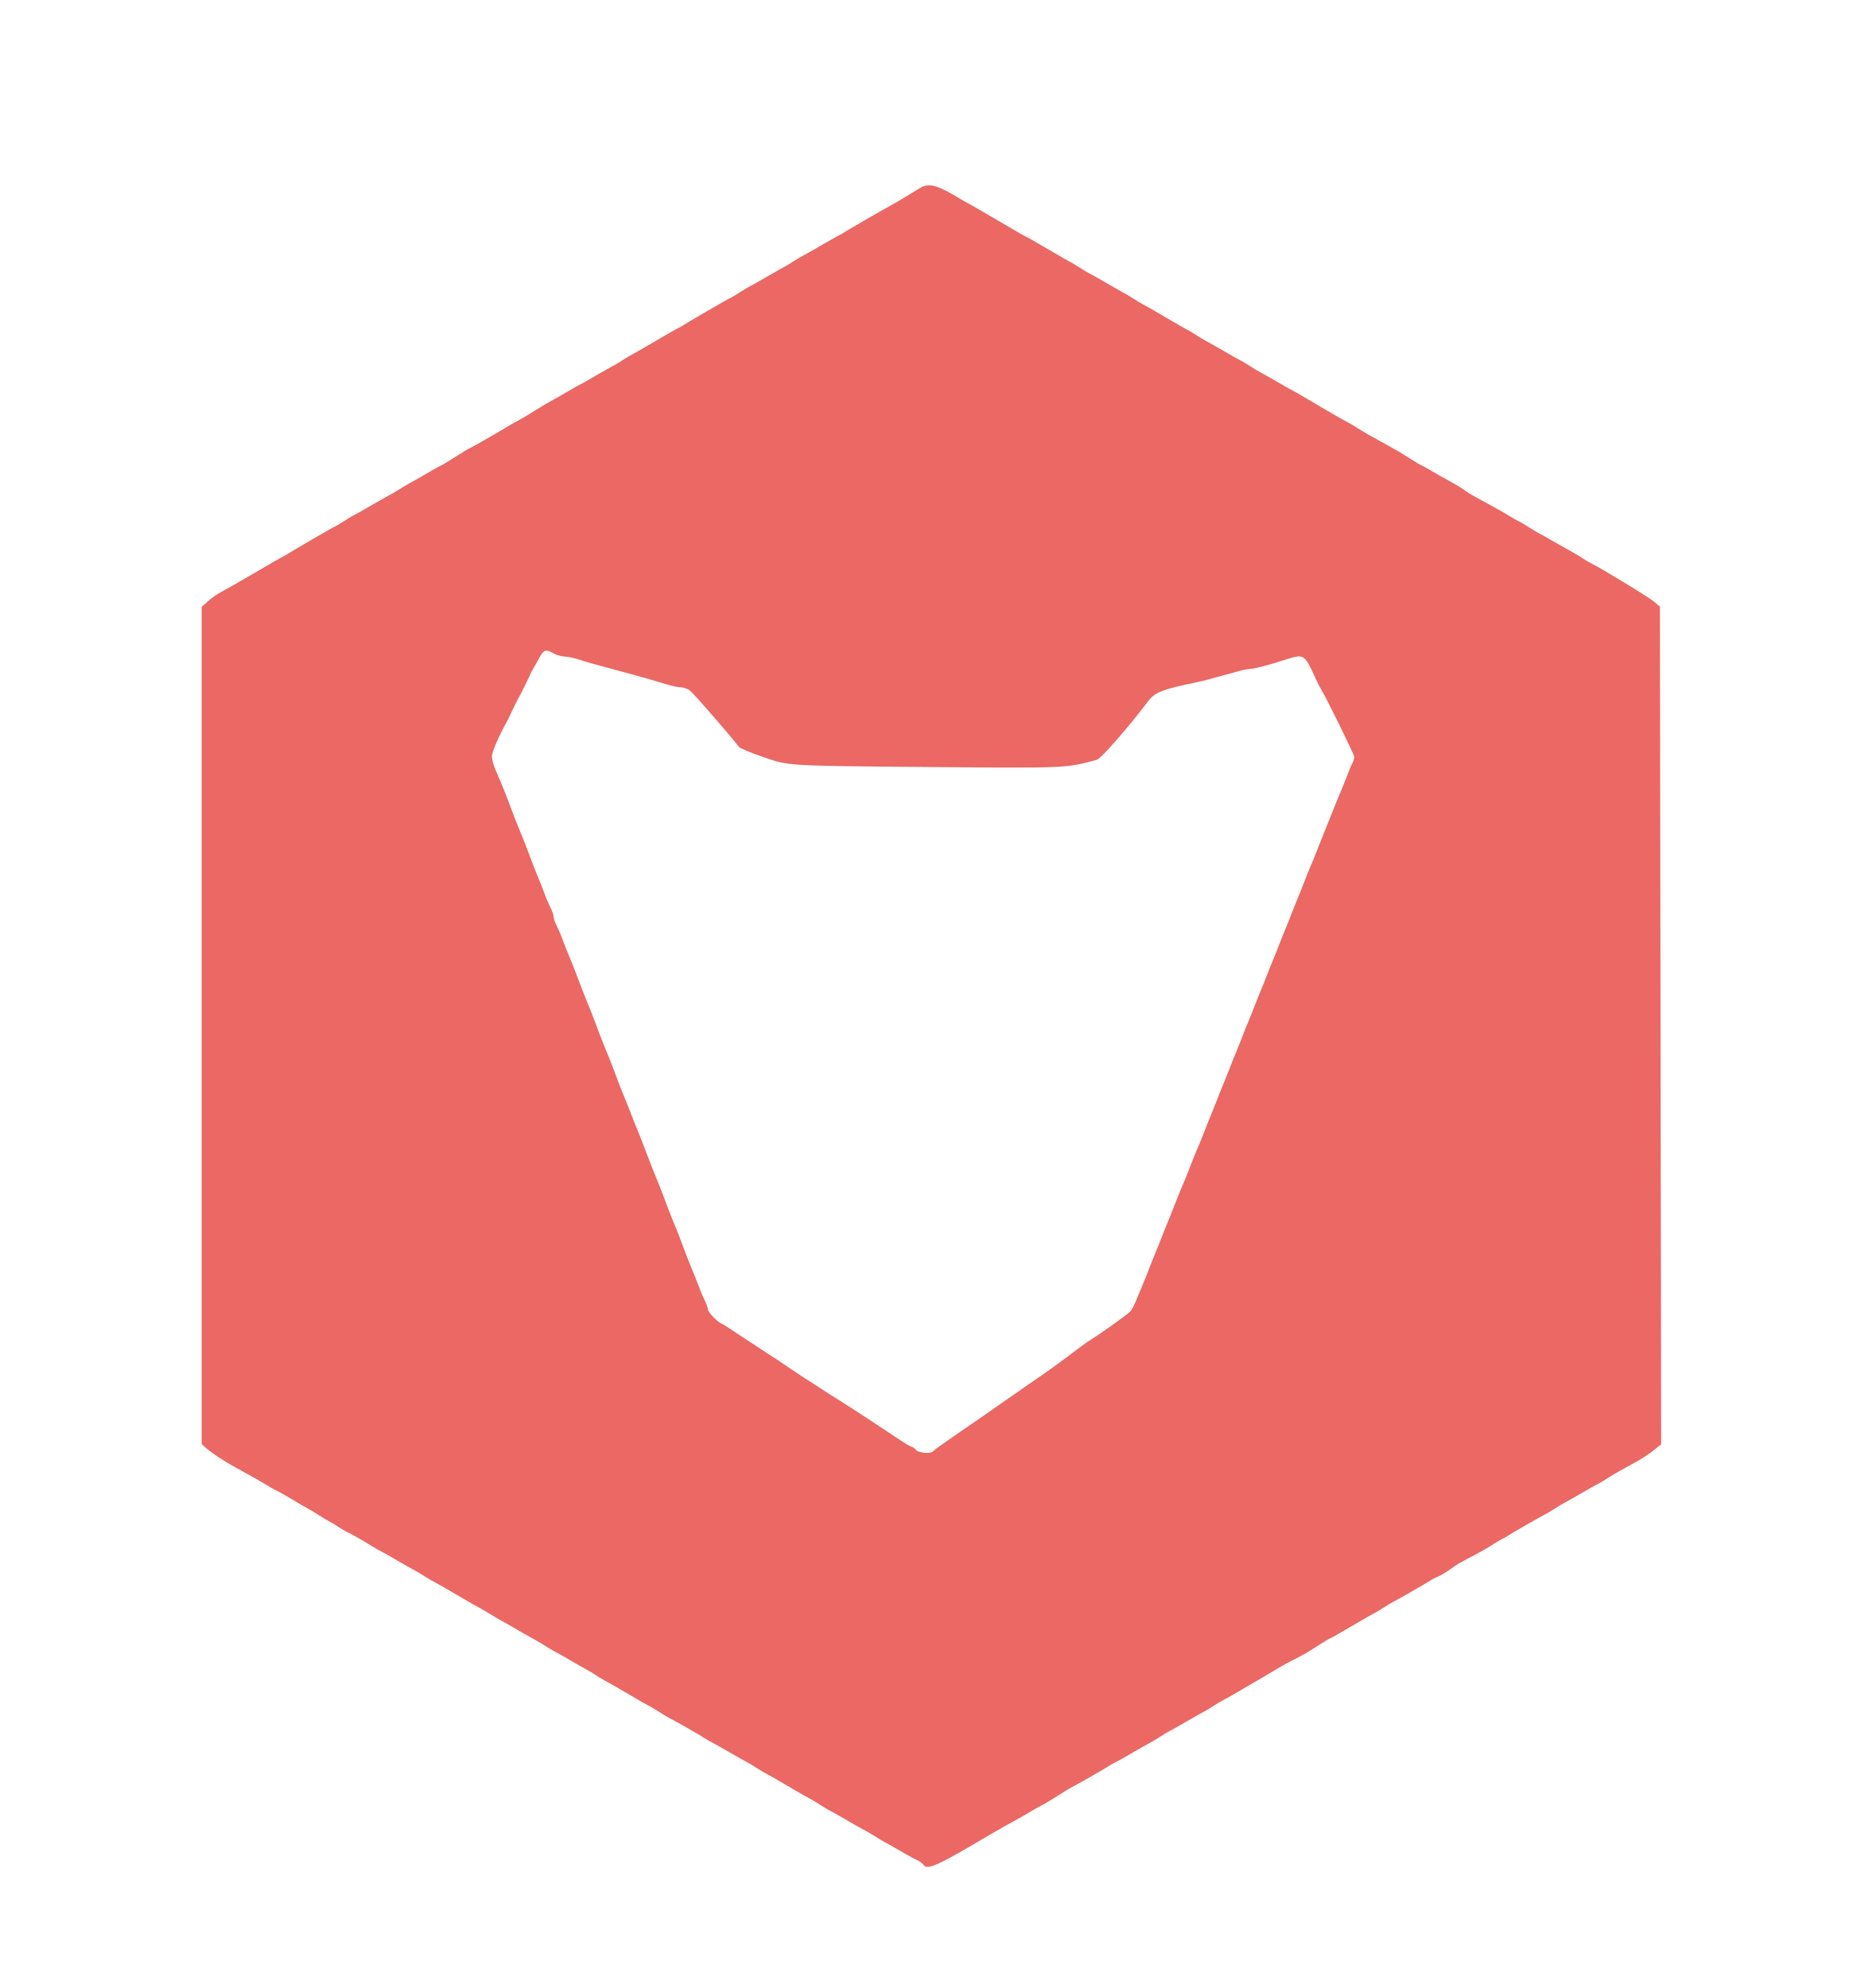
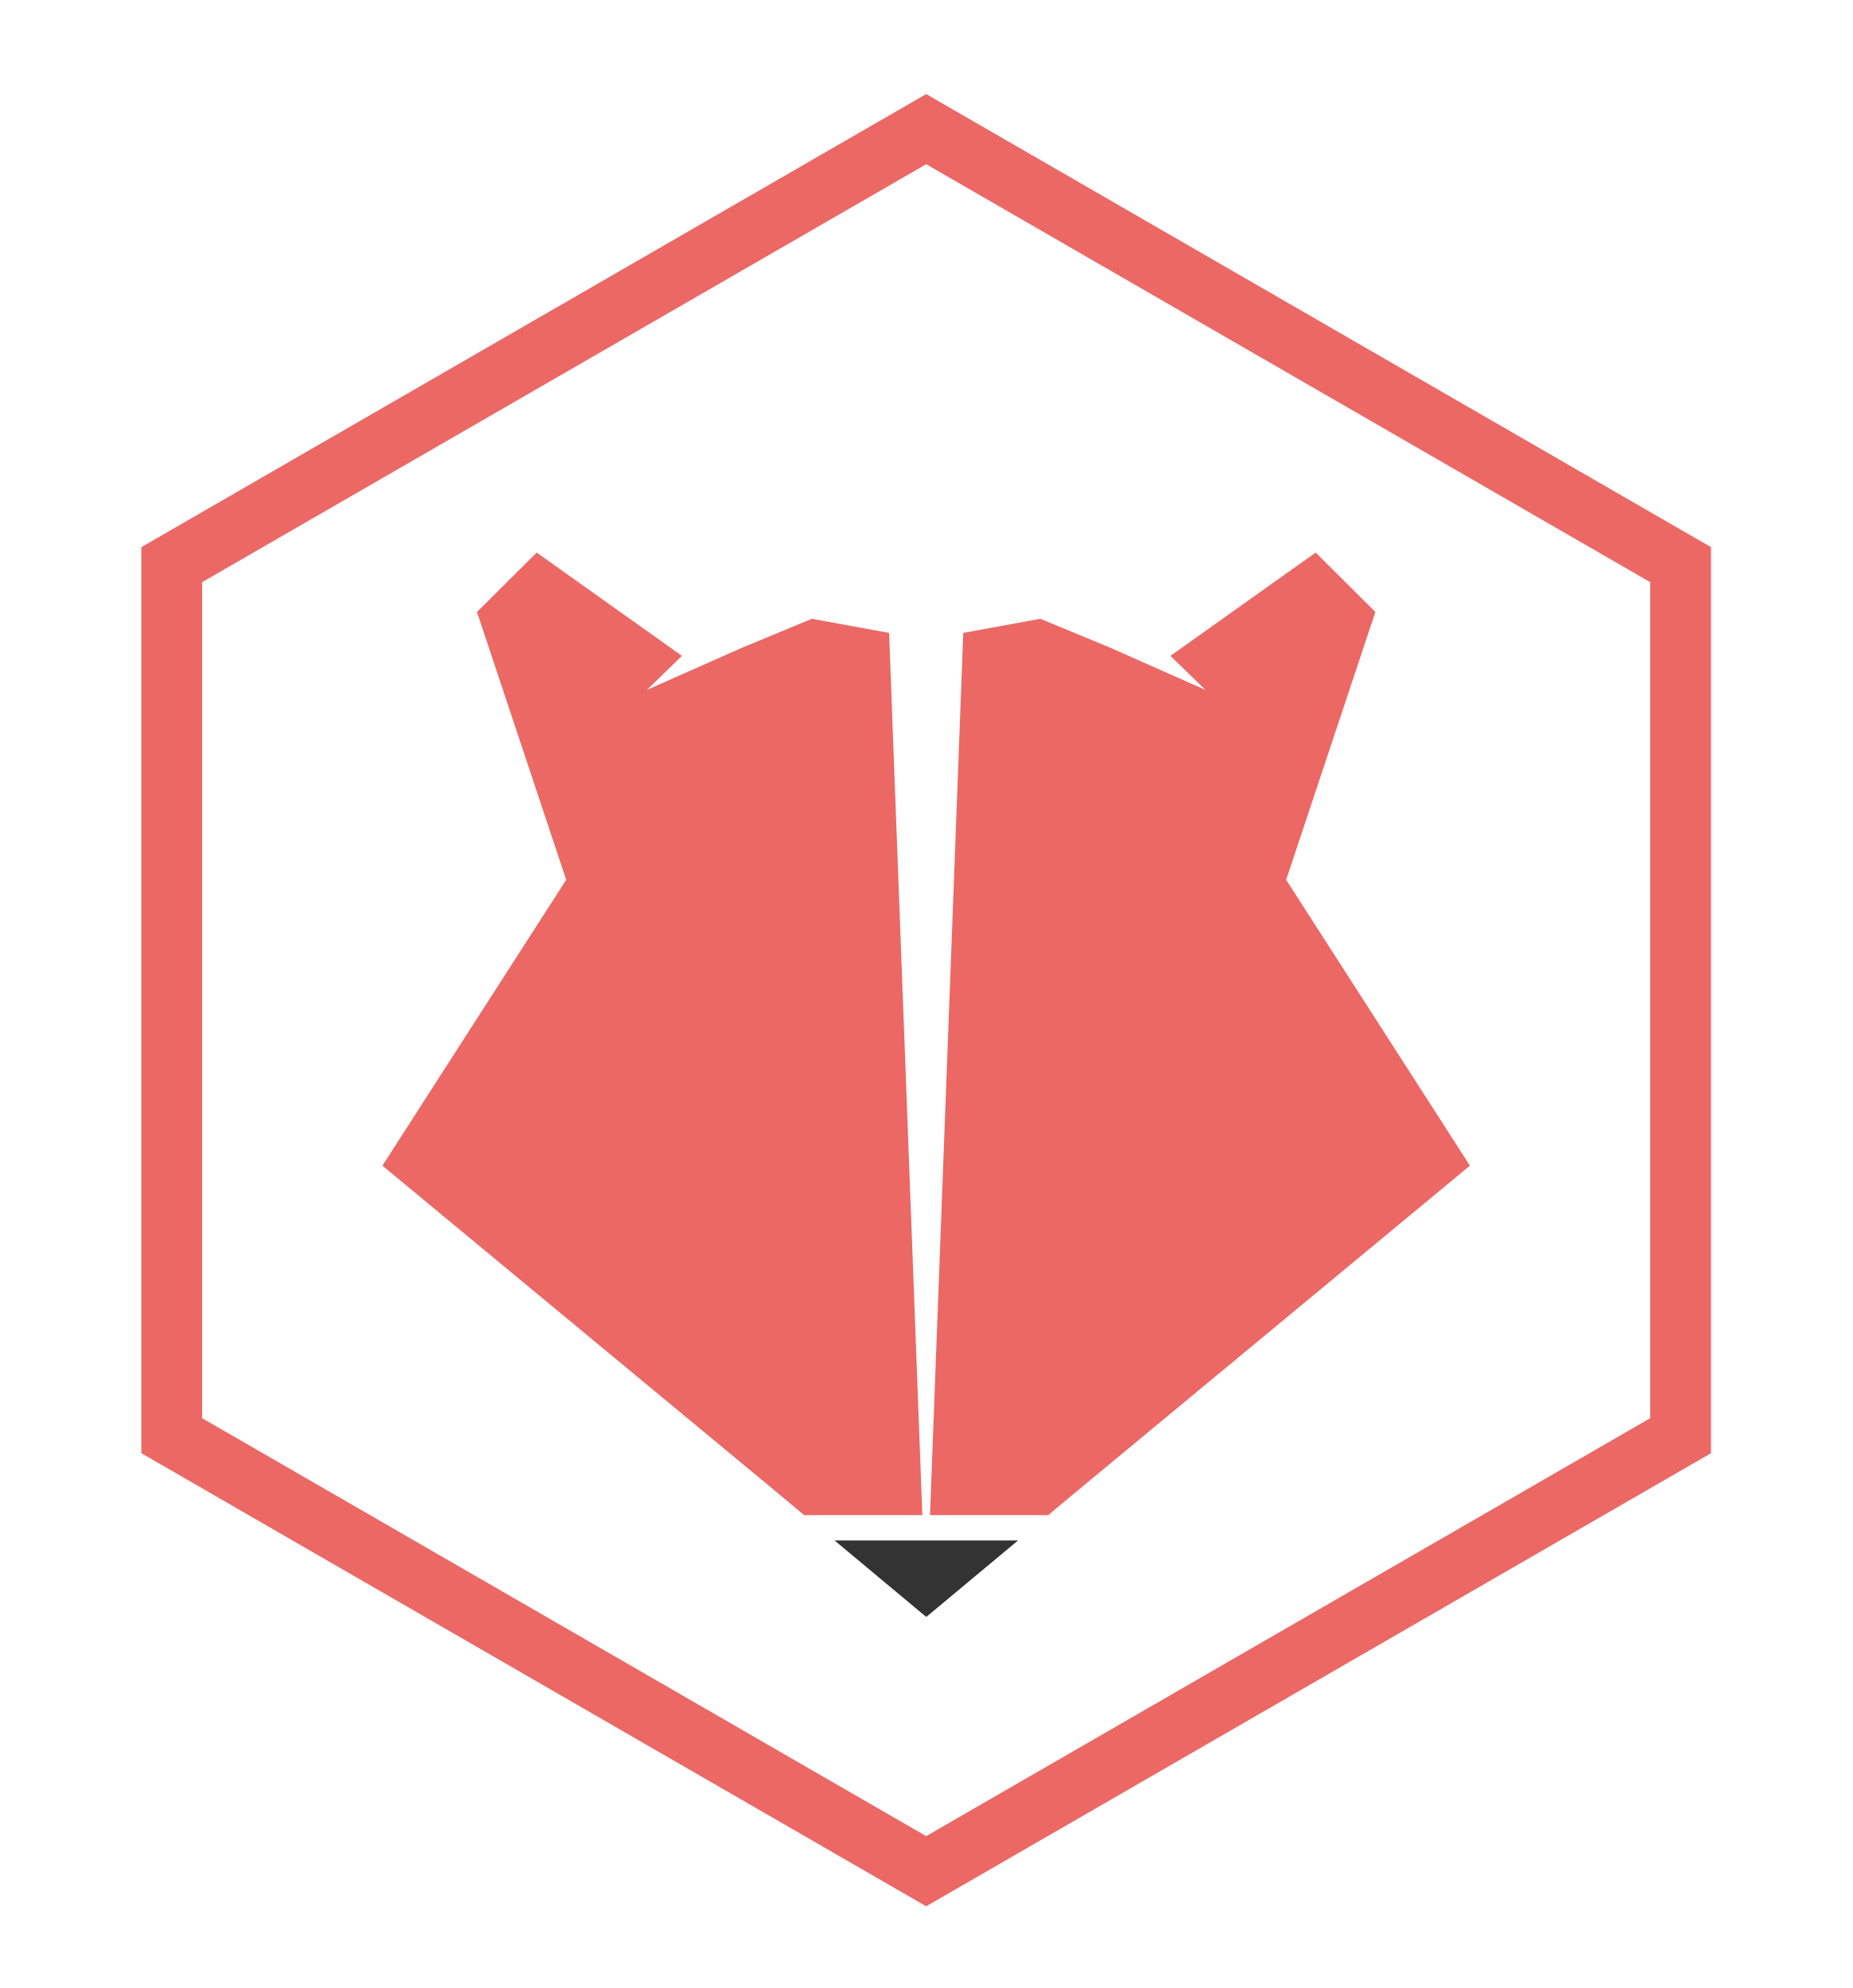
<svg xmlns="http://www.w3.org/2000/svg" version="1.0" width="900pt" height="966pt" viewBox="0 0 900 966" preserveAspectRatio="xMidYMid meet">
-   <g transform="translate(0,966) scale(0.1,-0.1)" fill="#eb6864" stroke="none">
-     <path d="M4480 8752 c-8 -4 -33 -19 -55 -33 -22 -14 -67 -41 -100 -59 -74 -41 -205 -117 -225 -130 -8 -6 -22 -13 -30 -17 -8 -4 -46 -26 -85 -48 -38 -23 -77 -44 -85 -48 -8 -4 -28 -16 -45 -27 -16 -11 -37 -23 -45 -27 -8 -4 -46 -26 -85 -48 -38 -23 -77 -44 -85 -48 -8 -4 -28 -16 -45 -27 -16 -11 -37 -23 -45 -27 -18 -8 -208 -119 -230 -133 -8 -6 -22 -13 -30 -17 -8 -4 -58 -32 -110 -63 -52 -31 -102 -59 -110 -63 -8 -4 -28 -16 -45 -27 -16 -11 -37 -23 -45 -27 -8 -4 -46 -26 -85 -48 -38 -23 -77 -44 -85 -48 -8 -4 -29 -16 -46 -26 -17 -10 -51 -30 -75 -43 -24 -13 -63 -36 -87 -51 -23 -15 -59 -37 -80 -48 -20 -11 -44 -24 -52 -29 -26 -17 -164 -96 -180 -104 -17 -8 -36 -19 -95 -57 -22 -14 -47 -29 -55 -32 -8 -4 -31 -17 -50 -28 -19 -12 -55 -32 -80 -46 -25 -13 -58 -33 -75 -44 -16 -10 -37 -22 -45 -26 -8 -4 -46 -26 -85 -48 -38 -23 -77 -44 -85 -48 -8 -4 -28 -16 -45 -27 -16 -11 -37 -23 -45 -27 -18 -8 -208 -119 -230 -133 -8 -6 -22 -13 -30 -17 -8 -4 -69 -39 -135 -78 -66 -39 -137 -79 -158 -90 -21 -11 -51 -32 -67 -47 l-30 -27 0 -2034 0 -2034 22 -20 c13 -11 43 -33 68 -49 47 -30 53 -33 135 -78 28 -15 64 -36 80 -46 17 -11 44 -26 60 -34 17 -8 53 -29 80 -45 28 -17 59 -35 70 -41 11 -6 34 -19 50 -30 17 -11 39 -24 50 -30 11 -6 34 -19 50 -30 17 -11 39 -24 51 -29 11 -5 50 -27 85 -48 35 -22 71 -42 79 -46 8 -4 31 -17 50 -28 19 -12 55 -32 80 -46 25 -13 59 -33 75 -44 17 -10 37 -22 45 -26 8 -4 58 -32 110 -63 52 -31 102 -59 110 -63 8 -4 29 -16 45 -26 17 -11 50 -31 75 -44 25 -14 61 -34 80 -46 19 -11 44 -25 55 -31 11 -6 34 -19 50 -29 17 -11 50 -31 75 -44 25 -14 61 -34 80 -46 19 -11 44 -25 55 -31 11 -6 34 -19 50 -30 17 -11 37 -23 45 -27 8 -4 58 -32 110 -63 52 -31 102 -59 110 -63 8 -4 29 -16 45 -27 17 -11 37 -23 45 -27 18 -8 159 -89 180 -103 8 -6 22 -13 30 -17 8 -4 47 -26 85 -48 39 -23 77 -44 85 -48 8 -4 29 -16 45 -27 17 -11 37 -23 45 -27 8 -4 58 -32 110 -63 52 -31 102 -59 110 -63 8 -4 29 -16 45 -27 17 -11 37 -23 45 -27 8 -4 47 -26 85 -48 39 -23 77 -44 85 -48 8 -4 29 -16 45 -26 17 -11 50 -31 75 -44 25 -14 61 -34 80 -46 19 -11 45 -25 57 -30 11 -5 24 -15 28 -20 17 -29 59 -12 255 103 57 33 112 66 122 71 9 6 39 22 65 36 26 15 64 36 83 48 19 11 42 24 50 28 8 3 33 18 55 32 58 37 78 49 95 58 19 9 160 90 180 103 8 6 22 13 30 17 8 4 47 25 85 48 39 22 77 44 85 48 8 4 29 16 45 27 17 11 37 23 45 27 8 4 47 26 85 48 39 23 77 44 85 48 8 4 29 16 45 27 17 11 37 23 45 27 16 7 255 147 280 163 8 5 38 21 65 35 55 28 69 36 133 78 24 15 45 27 47 27 2 0 47 26 102 58 54 32 105 61 113 65 8 4 29 16 45 27 17 11 37 23 45 27 18 8 158 89 180 103 8 6 26 15 39 20 13 6 38 21 55 33 35 26 53 36 121 71 28 15 64 35 80 46 17 11 39 24 50 30 11 5 27 14 35 20 22 14 163 95 180 103 8 4 29 16 45 27 17 11 37 23 45 27 8 4 47 26 85 48 39 23 77 44 85 48 8 4 29 16 45 27 33 21 56 34 130 74 28 15 67 41 88 57 l38 31 -3 2035 -3 2035 -28 24 c-24 21 -267 169 -307 187 -8 4 -28 16 -45 27 -16 11 -39 24 -50 30 -11 6 -47 26 -80 45 -33 19 -69 40 -80 45 -11 6 -33 19 -50 30 -16 11 -37 23 -45 27 -8 3 -31 16 -50 28 -19 12 -71 41 -115 65 -44 23 -87 48 -95 55 -8 7 -42 28 -75 46 -33 18 -73 41 -90 51 -16 10 -37 21 -45 25 -8 3 -33 18 -55 32 -54 35 -66 41 -127 75 -29 16 -64 36 -78 43 -14 8 -38 23 -55 33 -16 11 -37 23 -45 27 -14 6 -199 114 -230 133 -8 6 -22 13 -30 17 -8 4 -46 25 -85 48 -38 22 -77 44 -85 48 -8 4 -28 16 -45 27 -16 11 -37 23 -45 27 -8 4 -46 25 -85 48 -38 22 -77 44 -85 48 -8 4 -28 16 -45 27 -16 11 -37 23 -45 27 -8 4 -58 32 -110 63 -52 31 -102 59 -110 63 -8 4 -28 16 -45 27 -16 11 -37 23 -45 27 -8 4 -46 26 -85 48 -38 23 -77 44 -85 48 -8 4 -28 16 -45 27 -16 11 -37 23 -45 27 -8 4 -59 33 -113 65 -54 32 -100 58 -102 58 -2 0 -59 33 -127 73 -68 40 -130 76 -138 80 -8 4 -31 17 -50 28 -108 66 -149 79 -190 61z m-1790 -2267 c14 -8 36 -14 50 -15 14 0 45 -6 70 -14 42 -14 87 -26 213 -60 101 -27 172 -48 218 -62 26 -8 57 -14 70 -14 13 -1 33 -8 44 -18 20 -17 200 -224 235 -271 5 -7 58 -29 120 -50 123 -43 111 -42 789 -48 683 -6 680 -6 830 35 21 6 154 158 248 283 34 45 68 59 243 95 24 5 66 16 181 48 31 9 64 16 74 16 18 0 89 18 175 46 85 27 88 25 139 -86 11 -25 25 -52 30 -60 25 -40 161 -317 161 -328 0 -7 -4 -20 -9 -30 -5 -9 -17 -37 -26 -62 -10 -25 -23 -58 -30 -75 -8 -16 -27 -65 -44 -107 -17 -43 -45 -113 -62 -155 -17 -43 -36 -91 -44 -108 -7 -16 -20 -50 -30 -75 -9 -25 -23 -58 -30 -75 -7 -16 -20 -50 -30 -75 -9 -25 -23 -58 -30 -75 -7 -16 -20 -50 -30 -75 -9 -25 -23 -58 -30 -75 -7 -16 -20 -50 -30 -75 -9 -25 -23 -58 -30 -75 -7 -16 -20 -50 -30 -75 -10 -25 -23 -58 -30 -75 -7 -16 -21 -50 -30 -75 -10 -25 -23 -58 -30 -75 -7 -16 -21 -50 -30 -75 -10 -25 -23 -58 -30 -75 -7 -16 -21 -50 -30 -75 -10 -25 -23 -58 -30 -75 -7 -16 -21 -50 -30 -75 -10 -25 -23 -58 -30 -75 -8 -16 -28 -66 -45 -110 -17 -44 -37 -93 -45 -110 -7 -16 -20 -50 -30 -75 -9 -25 -23 -58 -30 -75 -7 -16 -20 -50 -30 -75 -9 -25 -23 -58 -30 -75 -7 -16 -20 -50 -30 -75 -9 -25 -23 -58 -30 -75 -7 -16 -21 -50 -31 -75 -10 -25 -24 -53 -32 -62 -12 -14 -146 -110 -200 -143 -9 -5 -43 -30 -76 -55 -71 -54 -129 -96 -216 -155 -36 -25 -96 -67 -135 -94 -38 -27 -127 -89 -198 -137 -70 -48 -130 -91 -133 -95 -9 -15 -71 -10 -84 6 -7 8 -16 15 -21 15 -5 0 -41 22 -81 49 -101 68 -281 185 -293 191 -5 3 -37 23 -70 45 -33 22 -64 42 -70 45 -5 3 -43 28 -83 55 -40 28 -81 55 -90 60 -9 6 -64 42 -122 80 -58 39 -109 72 -115 74 -19 7 -65 55 -65 67 0 7 -6 25 -14 41 -8 15 -22 48 -31 73 -9 25 -23 59 -30 75 -14 33 -39 98 -62 160 -8 22 -21 54 -28 70 -7 17 -20 49 -29 73 -9 23 -23 61 -32 85 -9 23 -22 56 -29 72 -7 17 -20 49 -29 73 -30 80 -49 127 -61 157 -7 17 -21 50 -30 75 -9 25 -23 59 -30 75 -7 17 -19 48 -28 70 -8 22 -22 60 -32 85 -9 25 -23 59 -30 75 -14 33 -39 98 -62 160 -8 22 -21 54 -28 70 -12 30 -33 83 -62 160 -9 22 -21 54 -28 70 -7 17 -21 50 -30 75 -9 25 -23 58 -31 73 -8 16 -14 35 -14 42 0 7 -6 26 -14 42 -8 15 -22 48 -31 73 -9 25 -23 59 -30 75 -12 30 -31 77 -61 158 -9 23 -22 56 -29 72 -7 17 -19 48 -28 70 -40 107 -50 133 -91 228 -9 21 -16 49 -16 62 0 21 34 100 71 165 4 8 18 35 29 60 12 25 25 52 30 60 11 17 45 88 55 110 3 8 11 24 18 35 7 11 20 35 30 53 19 35 30 38 67 17z" />
+   <defs>
+     <style>.cls-1{fill:#eb6864;}.cls-2{fill:#333;}</style>
+   </defs>
+   <g transform="translate(-550,-514) scale(1)" stroke="none">
+     <path class="cls-1" d="M1000,559.71,618.69,779.86v440.28L1000,1440.29l381.31-220.15V779.86Zm351.8,643.4L1000,1406.2,648.2,1203.11V796.89L1000,593.8l351.8,203.09Z" />
+     <polygon class="cls-1" points="940.72 1250.23 922.97 1235.43 735.81 1080.41 825.1 941.51 781.75 811.37 810.75 782.5 881.34 832.7 864.32 849.23 910.53 828.75 944.48 814.68 981.98 821.54 998.14 1250.23 940.72 1250.23" />
+     <polygon class="cls-1" points="1264.19 1080.41 1077.03 1235.43 1059.28 1250.23 1001.86 1250.23 1018.02 821.54 1055.47 814.68 1089.47 828.75 1135.68 849.23 1118.66 832.7 1189.25 782.5 1218.25 811.37 1174.9 941.51 1264.19 1080.41" />
+     <path class="cls-2" d="M1003.72,1262.53H955.47l44.53,37.14,0-.91.1.09,0,.82,44.53-37.14Z" />
  </g>
</svg>
